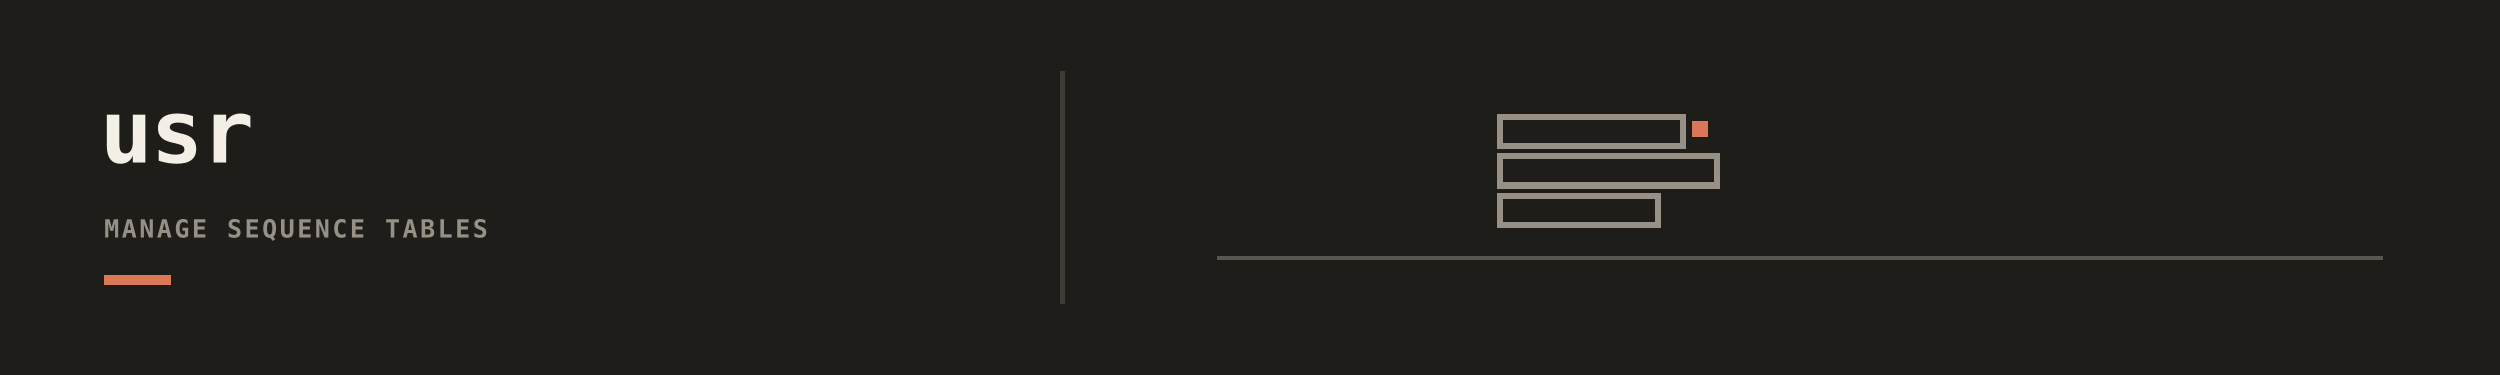
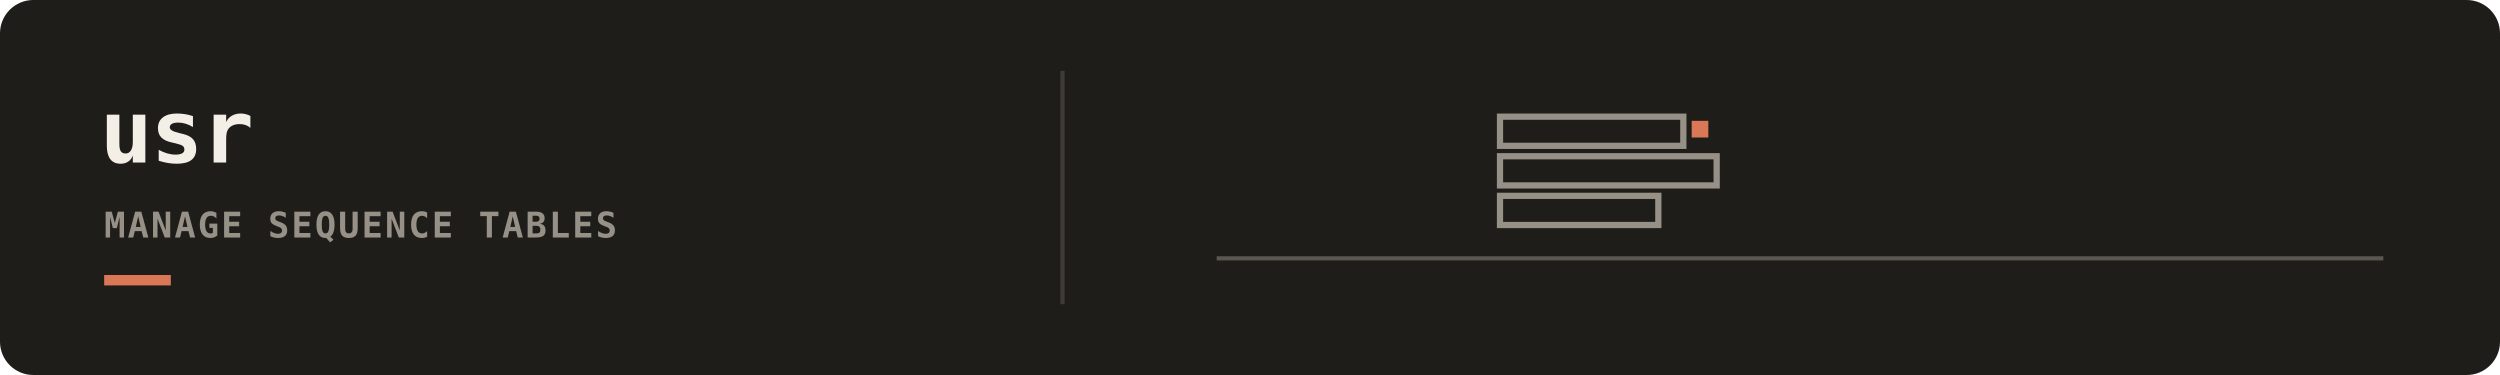
- <svg xmlns="http://www.w3.org/2000/svg" width="1200" height="180" viewBox="0 0 1200 180" fill="none" role="img" aria-labelledby="usr-banner-title usr-banner-description" shape-rendering="crispEdges">
-   <rect width="1200" height="180" fill="#1E1D1A" />
+ <svg xmlns="http://www.w3.org/2000/svg" width="1200" height="180" viewBox="0 0 1200 180" fill="none" role="img" aria-labelledby="usr-banner-title usr-banner-description" shape-rendering="geometricPrecision">
+   <rect width="1200" height="180" rx="16" fill="#1E1D1A" />
  <g font-family="Menlo, Monaco, Consolas, monospace">
    <text x="48" y="78" fill="#F3EFE7" font-size="42" font-weight="700" letter-spacing="-1">usr</text>
-     <text x="50" y="114" fill="#969087" font-size="12" font-weight="700" letter-spacing="1.2">MANAGE SEQUENCE TABLES</text>
+     <text x="50" y="114" fill="#969087" font-size="17" font-weight="700" letter-spacing="1">MANAGE SEQUENCE TABLES</text>
    <rect x="50" y="132" width="32" height="5" fill="#D97757" />
  </g>
  <path d="M510 34V146" stroke="#3F3C37" stroke-width="2" />
  <path d="M584 124H1144" stroke="#5A5650" stroke-width="2" />
  <g transform="translate(720 48)">
    <path d="M0 8H88V22H0ZM0 27H104V41H0ZM0 46H76V60H0Z" stroke="#969087" stroke-width="3" fill="none" />
    <rect x="92" y="10" width="8" height="8" fill="#D97757" />
  </g>
</svg>
